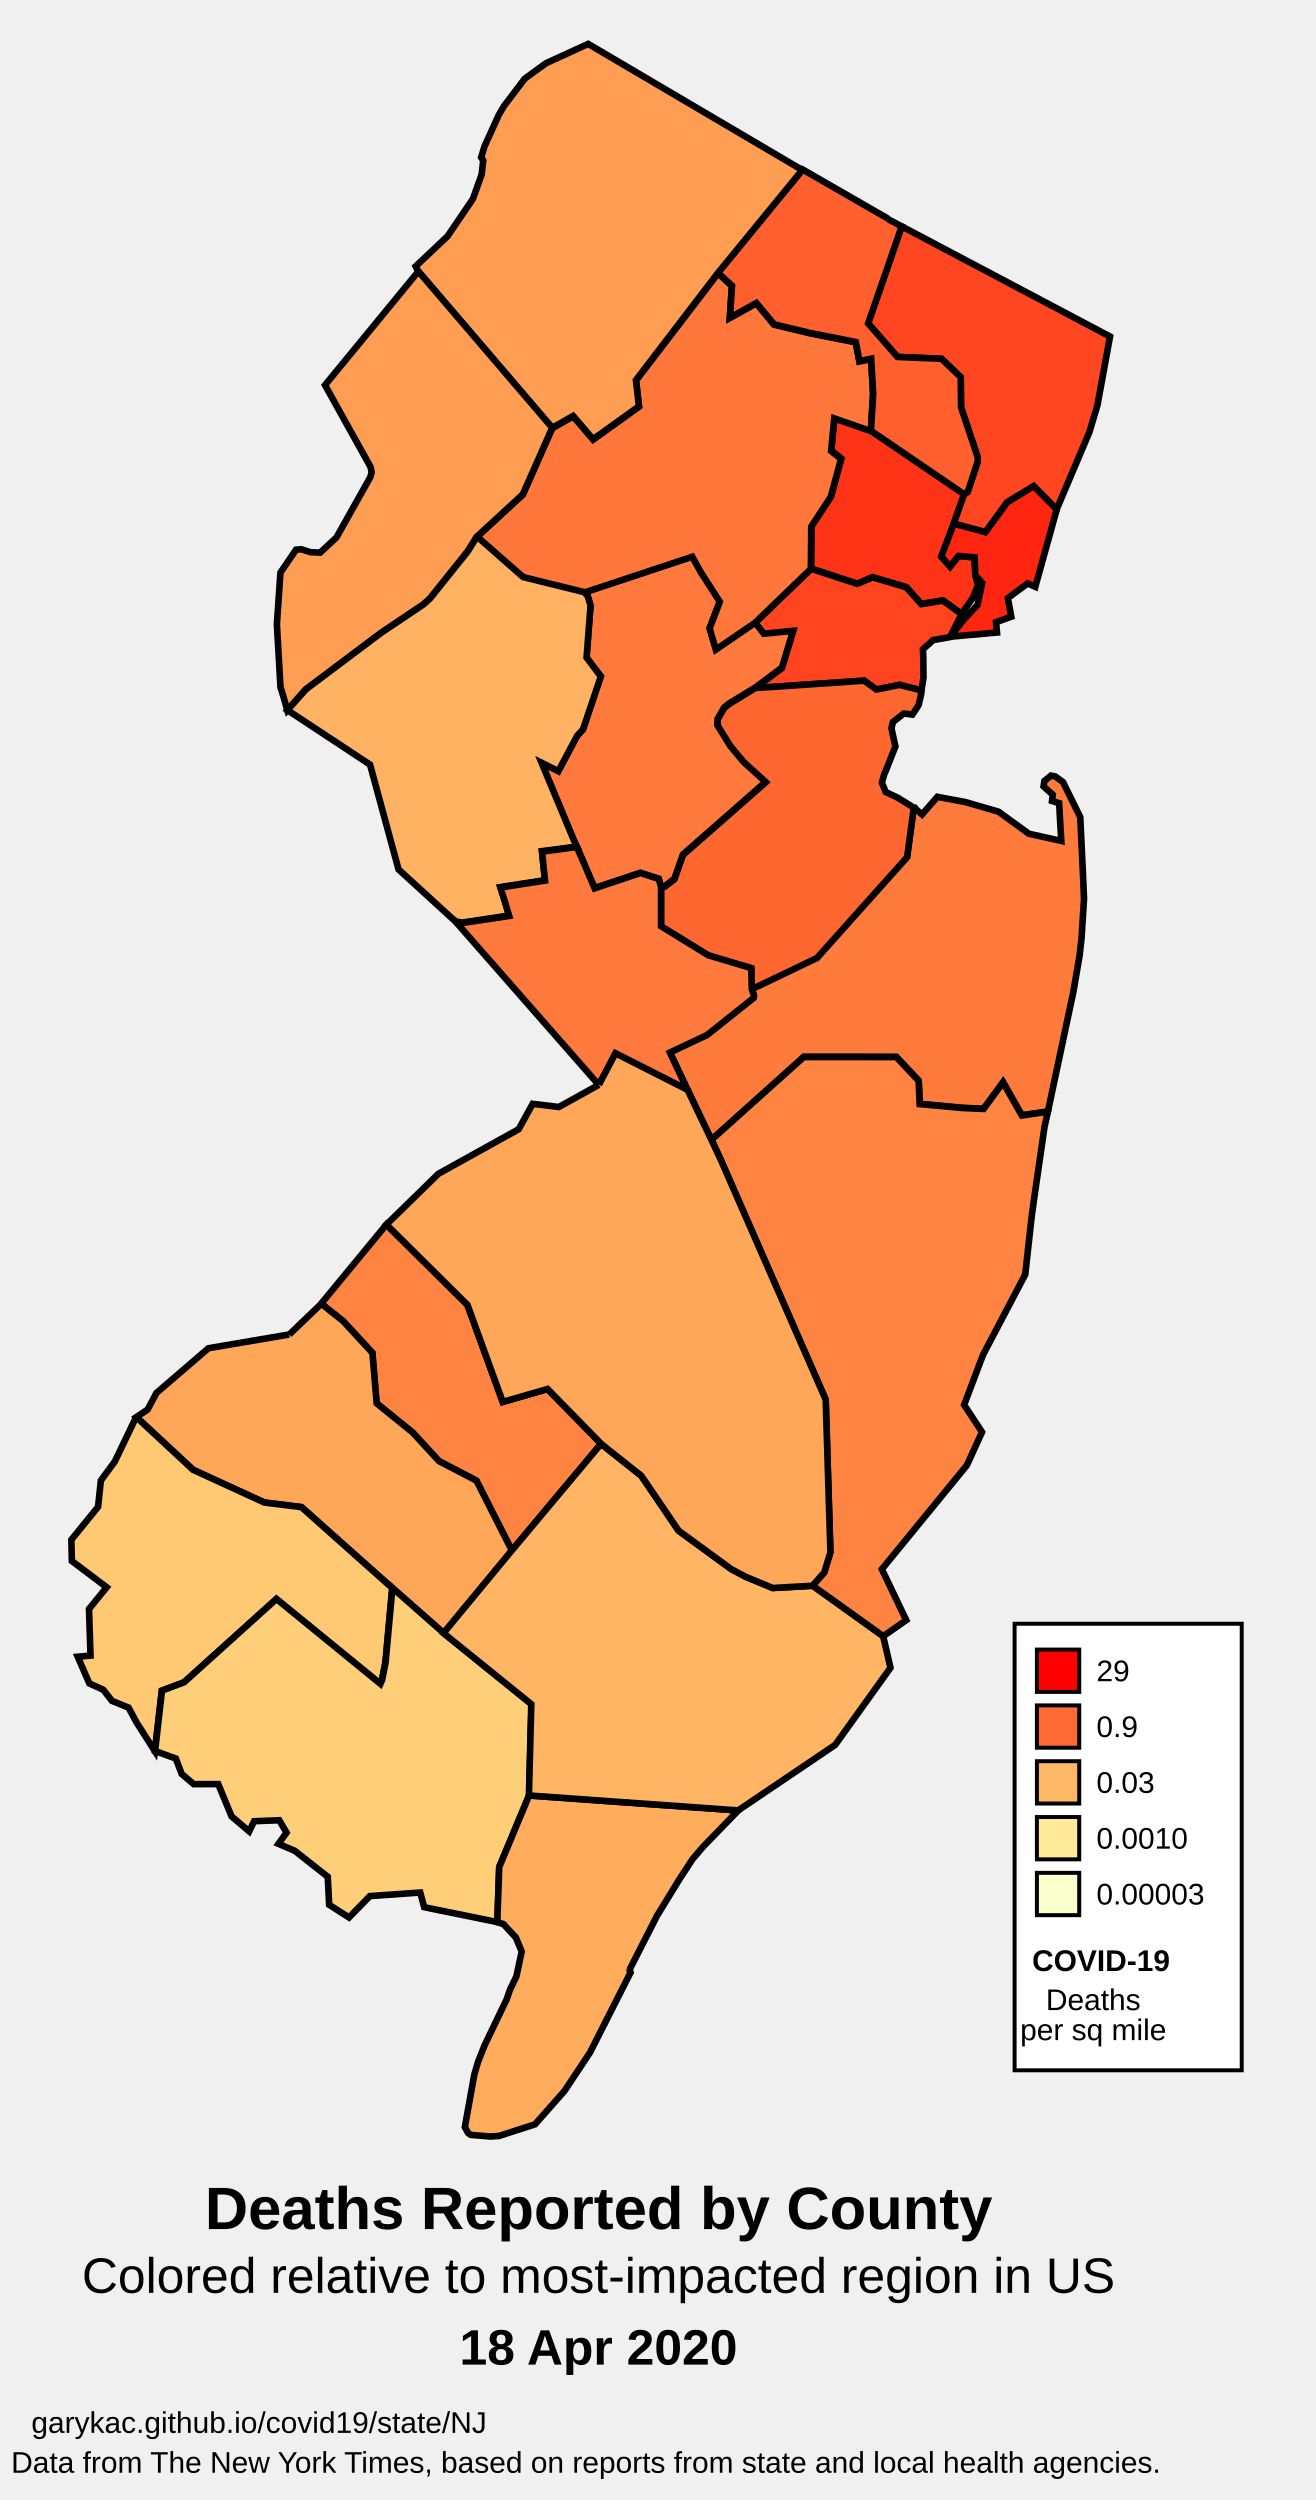
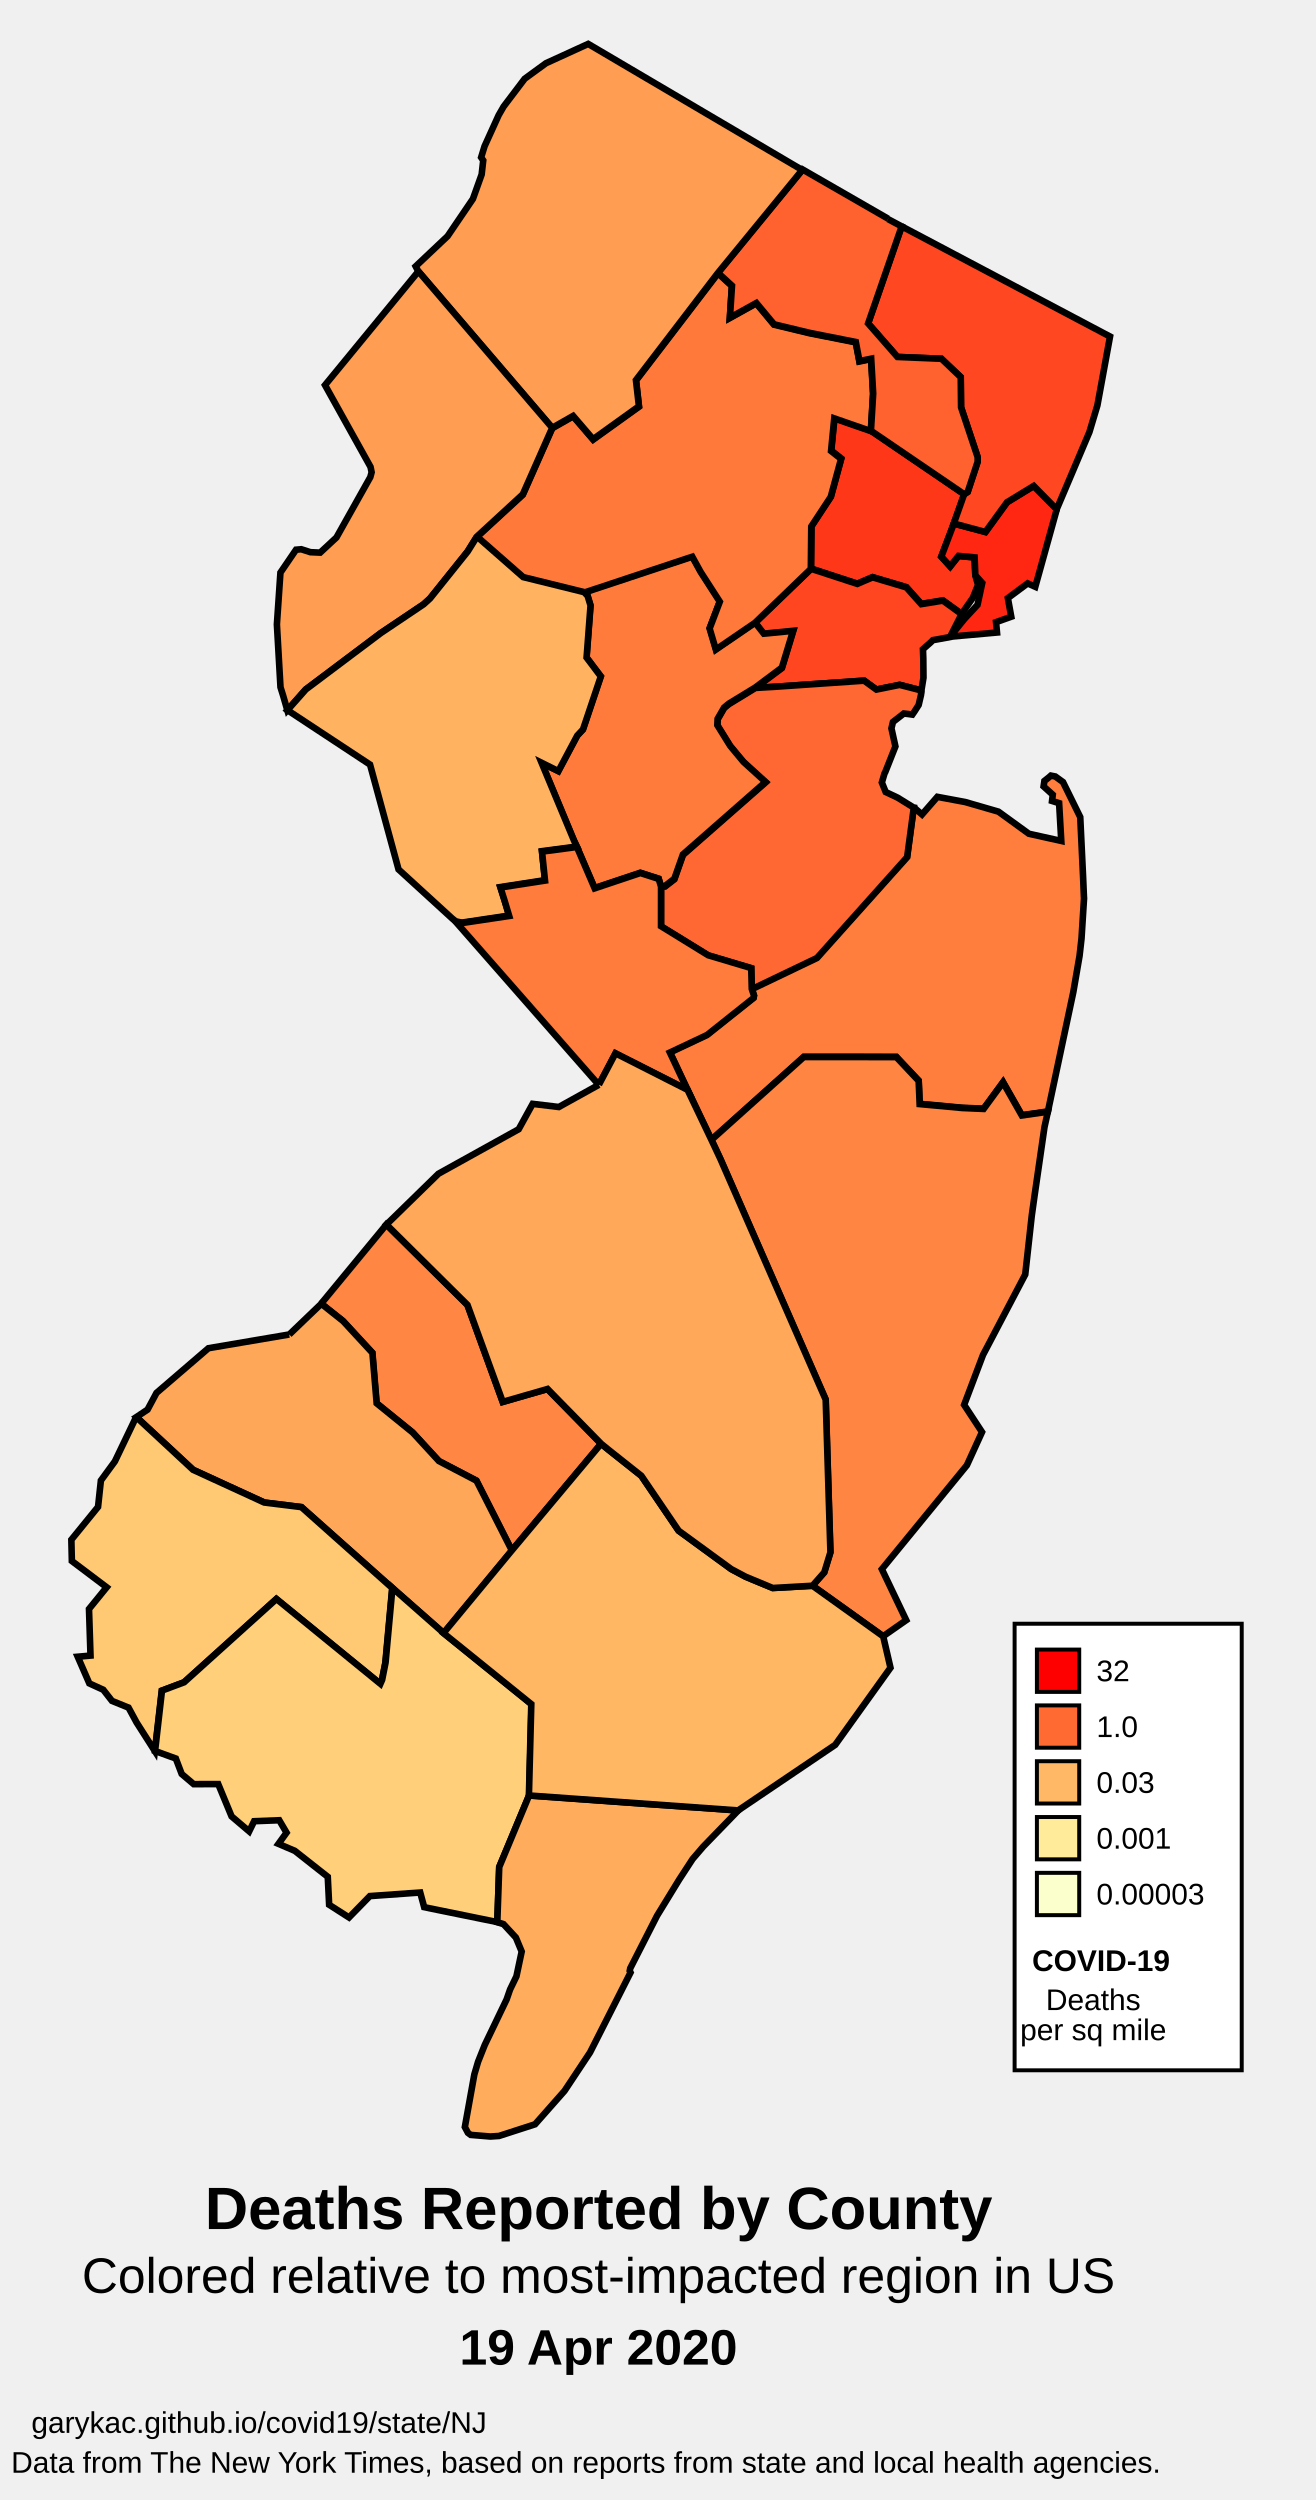
<svg xmlns="http://www.w3.org/2000/svg" width="330" height="627.07" version="1.0" id="svg2">
  <defs id="defs9439" />
  <style id="style6">
  #counties {fill:#d0d0d0;stroke:#000;stroke-width:.178;} 
  #borders {fill:none;stroke:#221e1f;stroke-width:.891;} 
  #separator {fill:none;stroke:#a9a9a9;stroke-width:2.318;}
  #legend-1 {fill:#ff0000;}
  #legend-2 {fill:#ff6a32;}
  #legend-3 {fill:#ffb866;}
  #legend-4 {fill:#ffeb99;}
  #legend-5 {fill:#faffcc;}
-   #c34041 {fill:#ff9e52;}
-   #c34039 {fill:#ff441f;}
-   #c34019 {fill:#ffb261;}
-   #c34011 {fill:#ffce78;}
-   #c34013 {fill:#ff3417;}
-   #c34015 {fill:#ffa758;}
-   #c34017 {fill:#ff2510;}
-   #c34009 {fill:#ffac5c;}
-   #c34003 {fill:#ff4620;}
-   #c34001 {fill:#ffb563;}
-   #c34007 {fill:#ff8442;}
-   #c34005 {fill:#ffa758;}
-   #c34021 {fill:#ff7a3c;}
-   #c34025 {fill:#ff7b3c;}
-   #c34037 {fill:#ff9e53;}
-   #c34035 {fill:#ff7a3c;}
-   #c34033 {fill:#ffc873;}
-   #c34031 {fill:#ff602d;}
-   #c34023 {fill:#ff6731;}
-   #c34027 {fill:#ff773a;}
-   #c34029 {fill:#ff8341;}
+   #c34041 {fill:#ff9d52;}
+   #c34039 {fill:#ff4620;}
+   #c34019 {fill:#ffb361;}
+   #c34011 {fill:#ffcf79;}
+   #c34013 {fill:#ff3719;}
+   #c34015 {fill:#ffa759;}
+   #c34017 {fill:#ff2711;}
+   #c34009 {fill:#ffad5d;}
+   #c34003 {fill:#ff4821;}
+   #c34001 {fill:#ffb764;}
+   #c34007 {fill:#ff8643;}
+   #c34005 {fill:#ffa859;}
+   #c34021 {fill:#ff7c3d;}
+   #c34025 {fill:#ff7d3d;}
+   #c34037 {fill:#ff9d52;}
+   #c34035 {fill:#ff7b3c;}
+   #c34033 {fill:#ffc974;}
+   #c34031 {fill:#ff622e;}
+   #c34023 {fill:#ff6832;}
+   #c34027 {fill:#ff793b;}
+   #c34029 {fill:#ff8542;}
 </style>
  <g id="layer1" style="display:inline" transform="translate(0,1.0703125e-5)">
    <g id="g10509" transform="translate(-622.3246,8.460373)">
      <rect y="398.82" x="876.817" height="112.008" width="56.966" id="rect10421" style="fill:#ffffff;fill-opacity:1;stroke:#000000;stroke-width:1;stroke-linecap:round;stroke-linejoin:miter;stroke-miterlimit:4;stroke-dasharray:none;stroke-dashoffset:0;stroke-opacity:1" />
      <rect y="405.301" x="882.409" height="10.615" width="10.615" id="legend-1" style="stroke:#000000;stroke-width:1" />
      <rect style="stroke:#000000;stroke-width:1" id="legend-2" width="10.615" height="10.615" x="882.409" y="419.301" />
      <rect y="433.301" x="882.409" height="10.615" width="10.615" id="legend-3" style="stroke:#000000;stroke-width:1" />
      <rect style="stroke:#000000;stroke-width:1" id="legend-4" width="10.615" height="10.615" x="882.409" y="447.301" />
      <rect y="461.301" x="882.409" height="10.615" width="10.615" id="legend-5" style="stroke:#000000;stroke-width:1" />
      <text id="text10456" y="413.239" x="897.338" style="font-style:normal;font-weight:normal;font-size:7.5px;line-height:125%;font-family:sans-serif;letter-spacing:0px;word-spacing:0px;fill:#000000;fill-opacity:1;stroke:none;stroke-width:1px;stroke-linecap:butt;stroke-linejoin:miter;stroke-opacity:1" xml:space="preserve">
-         <tspan style="font-style:normal;font-variant:normal;font-weight:normal;font-stretch:normal;font-family:Arial;-inkscape-font-specification:Arial" y="413.239" x="897.338" id="tspan10458">29</tspan>
+         <tspan style="font-style:normal;font-variant:normal;font-weight:normal;font-stretch:normal;font-family:Arial;-inkscape-font-specification:Arial" y="413.239" x="897.338" id="tspan10458">32</tspan>
      </text>
      <text xml:space="preserve" style="font-style:normal;font-weight:normal;font-size:7.5px;line-height:125%;font-family:sans-serif;letter-spacing:0px;word-spacing:0px;fill:#000000;fill-opacity:1;stroke:none;stroke-width:1px;stroke-linecap:butt;stroke-linejoin:miter;stroke-opacity:1" x="897.338" y="427.239" id="text10460">
-         <tspan id="tspan10462" x="897.338" y="427.239" style="font-style:normal;font-variant:normal;font-weight:normal;font-stretch:normal;font-family:Arial;-inkscape-font-specification:Arial">0.9</tspan>
+         <tspan id="tspan10462" x="897.338" y="427.239" style="font-style:normal;font-variant:normal;font-weight:normal;font-stretch:normal;font-family:Arial;-inkscape-font-specification:Arial">1.0</tspan>
      </text>
      <text id="text10464" y="441.239" x="897.338" style="font-style:normal;font-weight:normal;font-size:7.5px;line-height:125%;font-family:sans-serif;letter-spacing:0px;word-spacing:0px;fill:#000000;fill-opacity:1;stroke:none;stroke-width:1px;stroke-linecap:butt;stroke-linejoin:miter;stroke-opacity:1" xml:space="preserve">
        <tspan style="font-style:normal;font-variant:normal;font-weight:normal;font-stretch:normal;font-family:Arial;-inkscape-font-specification:Arial" y="441.239" x="897.338" id="tspan10466">0.03</tspan>
      </text>
      <text xml:space="preserve" style="font-style:normal;font-weight:normal;font-size:7.5px;line-height:125%;font-family:sans-serif;letter-spacing:0px;word-spacing:0px;fill:#000000;fill-opacity:1;stroke:none;stroke-width:1px;stroke-linecap:butt;stroke-linejoin:miter;stroke-opacity:1" x="897.338" y="455.239" id="text10468">
-         <tspan id="tspan10470" x="897.338" y="455.239" style="font-style:normal;font-variant:normal;font-weight:normal;font-stretch:normal;font-family:Arial;-inkscape-font-specification:Arial">0.0010</tspan>
+         <tspan id="tspan10470" x="897.338" y="455.239" style="font-style:normal;font-variant:normal;font-weight:normal;font-stretch:normal;font-family:Arial;-inkscape-font-specification:Arial">0.001</tspan>
      </text>
      <text id="text10472" y="469.239" x="897.338" style="font-style:normal;font-weight:normal;font-size:7.5px;line-height:125%;font-family:sans-serif;letter-spacing:0px;word-spacing:0px;fill:#000000;fill-opacity:1;stroke:none;stroke-width:1px;stroke-linecap:butt;stroke-linejoin:miter;stroke-opacity:1" xml:space="preserve">
        <tspan style="font-style:normal;font-variant:normal;font-weight:normal;font-stretch:normal;font-family:Arial;-inkscape-font-specification:Arial" y="469.239" x="897.338" id="tspan10474">0.00003</tspan>
      </text>
      <g transform="translate(0,-2.192453)" id="g10492">
        <text xml:space="preserve" style="font-style:normal;font-weight:normal;font-size:7.5px;line-height:125%;font-family:sans-serif;text-align:center;letter-spacing:0px;word-spacing:0px;text-anchor:middle;fill:#000000;fill-opacity:1;stroke:none;stroke-width:1px;stroke-linecap:butt;stroke-linejoin:miter;stroke-opacity:1" x="905.319" y="497.919" id="text10480">
          <tspan id="tspan10482" x="905.319" y="497.919" style="font-style:normal;font-variant:normal;font-weight:normal;font-stretch:normal;font-family:Arial;-inkscape-font-specification:Arial;text-align:center;text-anchor:middle">Deaths</tspan>
        </text>
        <text id="text10484" y="505.458" x="905.319" style="font-style:normal;font-weight:normal;font-size:7.5px;line-height:125%;font-family:sans-serif;text-align:center;letter-spacing:0px;word-spacing:0px;text-anchor:middle;fill:#000000;fill-opacity:1;stroke:none;stroke-width:1px;stroke-linecap:butt;stroke-linejoin:miter;stroke-opacity:1" xml:space="preserve">
          <tspan style="font-style:normal;font-variant:normal;font-weight:normal;font-stretch:normal;font-family:Arial;-inkscape-font-specification:Arial;text-align:center;text-anchor:middle" y="505.458" x="905.319" id="tspan10486">per sq mile</tspan>
        </text>
      </g>
      <text id="text10488" y="485.919" x="905.319" style="font-style:normal;font-weight:normal;font-size:7.5px;line-height:125%;font-family:sans-serif;text-align:center;letter-spacing:0px;word-spacing:0px;text-anchor:middle;fill:#000000;fill-opacity:1;stroke:none;stroke-width:1px;stroke-linecap:butt;stroke-linejoin:miter;stroke-opacity:1" xml:space="preserve">
        <tspan style="font-style:normal;font-variant:normal;font-weight:bold;font-stretch:normal;font-family:Arial;-inkscape-font-specification:'Arial Bold';text-align:center;text-anchor:middle" y="485.919" x="905.319" id="tspan10490">COVID-19</tspan>
      </text>
    </g>
    <text xml:space="preserve" style="font-style:normal;font-weight:normal;font-size:7.5px;line-height:125%;font-family:sans-serif;text-align:center;letter-spacing:0px;word-spacing:0px;text-anchor:middle;fill:#000000;fill-opacity:1;stroke:none;stroke-width:1px;stroke-linecap:butt;stroke-linejoin:miter;stroke-opacity:1" x="151.849" y="620.237" id="text10498">
      <tspan id="tspan10500" x="151.849" y="620.237" style="font-style:normal;font-variant:normal;font-weight:normal;font-stretch:normal;font-family:Arial;-inkscape-font-specification:Arial;text-align:center;text-anchor:middle">Data from The New York Times, based on reports from state and local health agencies.</tspan>
    </text>
    <g id="g10510" transform="translate(-504.6264,0.4679467)">
      <text xml:space="preserve" style="font-style:normal;font-weight:normal;font-size:7.5px;line-height:125%;font-family:sans-serif;text-align:center;letter-spacing:0px;word-spacing:0px;text-anchor:middle;fill:#000000;fill-opacity:1;stroke:none;stroke-width:1px;stroke-linecap:butt;stroke-linejoin:miter;stroke-opacity:1" x="661.613" y="558.64" id="text10502">
        <tspan id="tspan10504" x="661.613" y="558.64" style="font-style:normal;font-variant:normal;font-weight:bold;font-stretch:normal;font-size:15px;font-family:Arial;-inkscape-font-specification:'Arial Bold';text-align:center;text-anchor:middle">Deaths Reported by County</tspan>
      </text>
      <text id="text10506" y="574.64" x="661.57" style="font-style:normal;font-weight:normal;font-size:7.5px;line-height:125%;font-family:sans-serif;text-align:center;letter-spacing:0px;word-spacing:0px;text-anchor:middle;fill:#000000;fill-opacity:1;stroke:none;stroke-width:1px;stroke-linecap:butt;stroke-linejoin:miter;stroke-opacity:1" xml:space="preserve">
        <tspan style="font-style:normal;font-variant:normal;font-weight:normal;font-stretch:normal;font-size:12.5px;font-family:Arial;-inkscape-font-specification:Arial;text-align:center;text-anchor:middle" y="574.64" x="661.57" id="tspan10508">Colored relative to most-impacted region in US</tspan>
      </text>
      <text xml:space="preserve" style="font-style:normal;font-weight:normal;font-size:7.5px;line-height:125%;font-family:sans-serif;text-align:center;letter-spacing:0px;word-spacing:0px;text-anchor:middle;fill:#000000;fill-opacity:1;stroke:none;stroke-width:1px;stroke-linecap:butt;stroke-linejoin:miter;stroke-opacity:1" x="661.57" y="592.64" id="text10536">
-         <tspan id="tspan10538" x="661.57" y="592.64" style="font-style:normal;font-variant:normal;font-weight:bold;font-stretch:normal;font-size:12.5px;font-family:Arial;-inkscape-font-specification:'Arial Bold';text-align:center;text-anchor:middle">18 Apr 2020</tspan>
+         <tspan id="tspan10538" x="661.57" y="592.64" style="font-style:normal;font-variant:normal;font-weight:bold;font-stretch:normal;font-size:12.5px;font-family:Arial;-inkscape-font-specification:'Arial Bold';text-align:center;text-anchor:middle">19 Apr 2020</tspan>
      </text>
    </g>
    <text id="text10516" y="610.237" x="7.866" style="font-style:normal;font-weight:normal;font-size:7.5px;line-height:125%;font-family:sans-serif;text-align:end;letter-spacing:0px;word-spacing:0px;text-anchor:end;fill:#000000;fill-opacity:1;stroke:none;stroke-width:1px;stroke-linecap:butt;stroke-linejoin:miter;stroke-opacity:1" xml:space="preserve">
      <tspan style="font-style:normal;font-variant:normal;font-weight:normal;font-stretch:normal;font-family:Arial;-inkscape-font-specification:Arial;text-align:start;text-anchor:start" y="610.237" x="7.866" id="tspan10518">garykac.github.io/covid19/state/NJ</tspan>
    </text>
  </g>
  <g id="layer2" style="display:inline;fill:#fff;stroke:#000;stroke-width:.178;" transform="translate(0,1.0703125e-5)">
    <g id="g25761" transform="matrix(9.136597,1.812447,-1.812447,9.136597,-7596.108,-3365.373)">
      <path id="c34025" d="m 898.58,212.247 0.259,0.148 0.313,-0.546 0.762,-0.009 0.929,0.08 0.919,0.424 0.894,0.021 -0.255,-0.987 -0.198,-0.021 -0.014,-0.169 -0.286,-0.171 -0.007,-0.149 0.089,-0.105 0.055,-0.07 0.121,0 0.232,0.107 0.639,0.835 0.385,1.55 0.13,0.535 0.011,0.04 0.144,1.075 0.039,0.467 0.025,0.99 -0.045,3.287 -0.669,0.236 -0.669,-0.774 -0.374,0.802 -0.571,0.088 -1.144,0.119 -0.148,-0.609 -0.715,-0.51 -2.444,0.483 -2.007,2.676 -0.893,-1.196 -0.665,-0.901 0.891,-0.659 1.034,-1.221 0,-0.06 -0.095,-0.168 1.559,-1.166 1.854,-3.136 -0.084,-1.347" style="stroke:#000" />
      <path id="c34029" d="m 894.98,222.097 2.007,-2.676 2.444,-0.483 0.715,0.51 0.148,0.609 1.144,-0.119 0.571,-0.088 0.374,-0.802 0.669,0.774 0.669,-0.235 -0.009,0.426 0.098,1.879 0.03,0.523 0.136,1.59 -0.694,2.345 -0.237,1.418 0.615,0.626 -0.226,0.956 -1.701,3.19 0.91,1.219 -0.524,0.546 -2.134,-0.967 0.241,-0.415 0.057,-0.562 -0.925,-4.009 -4.042,-5.804 -0.337,-0.458" style="stroke:#000" />
      <path id="c34013" d="m 895.48,202.527 2.797,1.189 -0.121,0.829 -0.158,0.939 0.285,0.213 0.165,-0.321 0.434,-0.045 0.112,0.469 0.122,0.237 -0.07,0.371 -0.211,0.481 -0.566,-0.259 -0.552,0.206 -0.482,-0.364 -0.945,-0.088 -0.37,0.253 -1.3,-0.157 -0.211,-1.122 0.359,-0.884 0.074,-1.059 -0.306,-0.156 -0.086,-0.878 1.032,0.144" style="stroke:#000" />
      <path id="c34039" d="m 894.62,206.487 1.3,0.157 0.37,-0.253 0.945,0.088 0.482,0.364 0.552,-0.206 0.566,0.259 -0.186,0.666 -0.356,0.141 -0.08,0.03 -0.039,0.06 -0.176,0.232 0.056,0.236 0.107,0.515 0.012,0.346 -0.604,-0.034 -0.589,0.246 -0.371,-0.171 -2.349,0.636 -0.483,0.125 0.595,-0.661 0.103,-1.03 -0.758,0.228 -0.293,-0.251 1.196,-1.719" style="stroke:#000" />
      <path id="c34017" d="m 900.8,203.627 -0.162,2.161 -0.22,-0.05 -0.445,0.492 0.187,0.474 -0.373,0.223 0.079,0.269 -1.218,0.357 0.287,-0.545 0.272,-0.441 0.01,-0.602 -0.223,-0.167 -0.112,-0.469 -0.434,0.045 -0.165,0.321 -0.285,-0.213 0.158,-0.939 0.88,0.058 0.415,-0.899 0.62,-0.571 0.729,0.496" style="stroke:#000" />
      <path id="c34003" d="m 895.22,196.967 6.081,1.819 0.027,1.884 -0.071,0.747 -0.46,2.211 -0.729,-0.496 -0.62,0.571 -0.415,0.899 -0.88,-0.058 0.121,-0.829 0.08,-0.08 0.105,-0.85 -0.025,-0.122 -0.699,-1.228 -0.166,-0.795 -0.605,-0.384 -1.173,0.182 -0.95,-0.732 0.378,-2.739" style="stroke:#000" />
      <path id="c34023" d="m 898.17,209.117 0.016,0.129 -0.009,0.273 -0.076,0.195 -0.041,0.094 -0.112,0.006 -0.119,0.01 -0.242,0.28 -0.007,0.176 0.2,0.457 -0.135,0.737 -0.011,0.03 -0.023,0.257 0.151,0.231 0.343,0.086 0.471,0.176 0.01,0 0.084,1.347 -1.854,3.136 -1.559,1.166 -0.124,-0.548 -1.204,-0.114 -1.398,-0.52 -0.207,-1.046 0.105,-0.03 0.209,-0.241 0.099,-0.686 1.802,-2.349 -0.687,-0.414 -0.435,-0.353 -0.449,-0.481 -0.025,-0.168 0.112,-0.331 0.105,-0.129 0.617,-0.568 0.483,-0.125 2.349,-0.636 0.371,0.171 0.589,-0.246 0.604,0.034" style="stroke:#000" />
      <path id="c34035" d="m 893.42,208.197 0.293,0.251 0.758,-0.228 -0.103,1.03 -0.595,0.661 -0.617,0.568 -0.105,0.129 -0.112,0.331 0.025,0.168 0.449,0.481 0.435,0.353 0.687,0.414 -1.802,2.349 -0.099,0.686 -0.209,0.241 -0.105,0.03 -0.102,-0.191 -0.515,-0.06 -1.127,0.644 -0.69,-1.004 -0.107,-0.144 -1.263,-1.884 0.487,0.132 0.313,-1.038 0.119,-0.191 0.193,-1.494 -0.475,-0.424 -0.168,-1.395 -0.128,-0.24 -0.112,-0.08 2.676,-1.519 0.299,0.356 0.664,0.688 -0.129,0.761 0.275,0.524 0.891,-0.909" style="stroke:#000" />
      <path id="c34027" d="m 890.61,199.167 0.438,0.266 0.113,0.856 0.621,-0.526 0.58,0.47 0.98,0.04 1.272,0 0.196,0.485 0.297,-0.125 0.236,0.911 0.135,0.993 -1.032,-0.144 0.086,0.878 0.306,0.156 -0.074,1.059 -0.359,0.884 0.211,1.122 -1.196,1.719 -0.891,0.909 -0.275,-0.524 0.129,-0.761 -0.664,-0.688 -0.299,-0.356 -2.676,1.519 -1.688,-0.078 -1.431,-0.828 0.994,-1.361 0.429,-1.911 0.491,-0.425 0.65,0.51 1.038,-1.109 -0.216,-0.676 1.599,-3.251" style="stroke:#000" />
      <path id="c34031" d="m 894.82,196.847 0.401,0.121 -0.378,2.739 0.95,0.732 1.173,-0.182 0.605,0.384 0.166,0.795 0.699,1.228 0.025,0.122 -0.105,0.85 -0.08,0.08 -2.797,-1.189 -0.135,-0.993 -0.236,-0.911 -0.297,0.125 -0.196,-0.485 -1.272,0 -0.98,-0.04 -0.58,-0.47 -0.621,0.526 -0.113,-0.856 -0.438,-0.266 1.694,-3.173 2.516,0.852" style="stroke:#000" />
      <path id="c34037" d="m 892.3,195.997 -1.694,3.173 -1.599,3.251 0.216,0.676 -1.038,1.109 -0.65,-0.51 -0.491,0.425 -4.356,-3.432 -0.096,-0.119 0.685,-0.963 0.474,-1.118 0.103,-0.692 -0.032,-0.378 -0.071,-0.07 0.032,-0.313 0.209,-0.892 0.087,-0.257 0.41,-0.843 0.481,-0.522 1.014,-0.731 6.315,2.209" style="stroke:#000" />
      <path id="c34041" d="m 882.69,200.687 4.356,3.432 -0.429,1.911 -0.994,1.361 -0.166,0.44 -0.749,1.439 -0.137,0.185 -0.979,0.983 -1.688,1.884 -0.376,0.644 -0.187,-0.362 -0.114,-0.209 -0.424,-1.64 -0.178,-1.387 0.292,-0.686 0.136,-0.04 0.257,0.03 0.26,-0.04 0.351,-0.486 0.578,-1.771 0.009,-0.135 -0.057,-0.136 -1.631,-1.922 1.872,-3.496" style="stroke:#000" />
      <path id="c34019" d="m 885.63,207.387 1.431,0.828 1.688,0.078 0.112,0.08 0.128,0.24 0.168,1.395 0.475,0.424 -0.193,1.494 -0.119,0.191 -0.313,1.038 -0.487,-0.132 1.263,1.884 0.107,0.144 -0.896,0.304 0.231,0.75 -1.141,0.416 0.179,0.327 0.201,0.379 -1.211,0.435 -0.168,0 -0.114,-0.06 -1.671,-1.013 -1.302,-2.619 -2.466,-1.005 0.376,-0.644 1.688,-1.884 0.979,-0.983 0.137,-0.185 0.749,-1.439 0.166,-0.44" style="stroke:#000" />
      <path id="c34021" d="m 889.89,215.057 0.69,1.004 1.127,-0.644 0.515,0.06 0.102,0.191 0.207,1.046 1.398,0.52 1.204,0.114 0.124,0.548 0.095,0.168 0,0.06 -1.034,1.221 -0.891,0.659 0.665,0.901 -2.096,-0.588 -0.273,0.918 -4.636,-3.561 0.168,0 1.211,-0.435 -0.201,-0.379 -0.179,-0.327 1.141,-0.416 -0.231,-0.75 0.896,-0.304" style="stroke:#000" />
      <path id="c34007" d="m 885.53,228.467 1.309,-2.433 2.562,1.698 1.44,2.377 1.115,-0.576 1.705,1.167 -1.801,3.288 -1.304,-1.662 -1.094,-0.321 -0.843,-0.617 -1.105,-0.583 -0.377,-1.311 -0.94,-0.685 -0.667,-0.344" style="stroke:#000" />
      <path id="c34015" d="m 884.85,229.447 0.686,-0.981 0.667,0.344 0.94,0.685 0.377,1.311 1.105,0.583 0.843,0.617 1.094,0.321 1.304,1.662 -1.371,2.54 -1.592,-0.925 -2.823,-1.661 -1.006,0.073 -2.052,-0.491 -1.777,-1.097 0.256,-0.255 0.149,-0.489 1.138,-1.452 2.061,-0.786" style="stroke:#000" />
      <path id="c34033" d="m 881.24,232.427 1.777,1.097 2.052,0.491 1.006,-0.073 2.823,1.661 0.21,2.007 0,0.476 -0.025,0.113 -3.19,-1.696 -2.002,2.684 -0.542,0.336 0.134,1.632 -0.632,-0.66 -0.291,-0.351 -0.473,-0.091 -0.287,-0.248 -0.402,-0.095 -0.447,-0.644 0.332,-0.097 -0.284,-1.223 0.353,-0.666 -1.057,-0.511 -0.125,-0.56 0.533,-1.007 -0.063,-0.712 0.269,-0.578 0.329,-1.282" style="stroke:#000" />
      <path id="c34011" d="m 893.6,240.367 -0.413,2.044 0.238,1.466 -2.01,-0.011 -0.182,-0.367 -1.311,0.359 -0.439,0.674 -0.591,-0.232 -0.183,-0.731 -1.006,-0.513 -0.469,-0.099 0.155,-0.338 -0.258,-0.29 -0.658,0.157 -0.078,0.294 -0.543,-0.303 -0.522,-0.783 -0.648,0.13 -0.37,-0.206 -0.236,-0.377 -0.588,-0.09 -0.134,-1.632 0.542,-0.336 2.002,-2.684 3.19,1.696 0.025,-0.113 0,-0.476 -0.21,-2.007 1.592,0.925 2.692,1.415 0.416,2.426" style="stroke:#000" />
      <path id="c34009" d="m 893.6,240.367 5.604,-0.701 -0.733,1.134 -0.218,0.387 -0.248,0.617 -0.394,1.067 -0.433,1.53 0,0.07 0.007,0.01 0.023,0.03 -0.651,2.323 -0.472,1.148 -0.604,1.038 -0.891,0.497 -0.225,0.06 -0.53,0.06 -0.082,-0.04 -0.112,-0.137 -0.025,-1.437 0.032,-0.355 0.089,-0.481 0.339,-1.318 0.039,-0.28 0.099,-0.38 0.009,-0.682 -0.227,-0.339 -0.396,-0.289 -0.175,-0.02 -0.238,-1.466 0.413,-2.044" style="stroke:#000" />
      <path id="c34001" d="m 902.12,234.307 0.357,0.792 -1.056,2.326 -2.221,2.241 -5.604,0.701 -0.416,-2.426 -2.692,-1.415 1.371,-2.54 1.801,-3.288 0.242,0.128 0.986,0.507 1.273,1.255 1.59,0.738 0.426,0.128 0.77,0.154 1.038,-0.268 2.134,0.967" style="stroke:#000" />
      <path id="c34005" d="m 891.72,221.227 0.273,-0.918 2.096,0.588 0.893,1.196 0.337,0.458 4.042,5.804 0.925,4.009 -0.057,0.562 -0.241,0.415 -1.038,0.268 -0.77,-0.154 -0.426,-0.128 -1.59,-0.738 -1.273,-1.255 -0.986,-0.507 -0.242,-0.128 -1.705,-1.167 -1.115,0.576 -1.44,-2.377 -2.562,-1.698 1.109,-1.616 1.885,-1.595 0.236,-0.743 0.707,-0.054 0.942,-0.797" style="stroke:#000" />
    </g>
  </g>
</svg>
